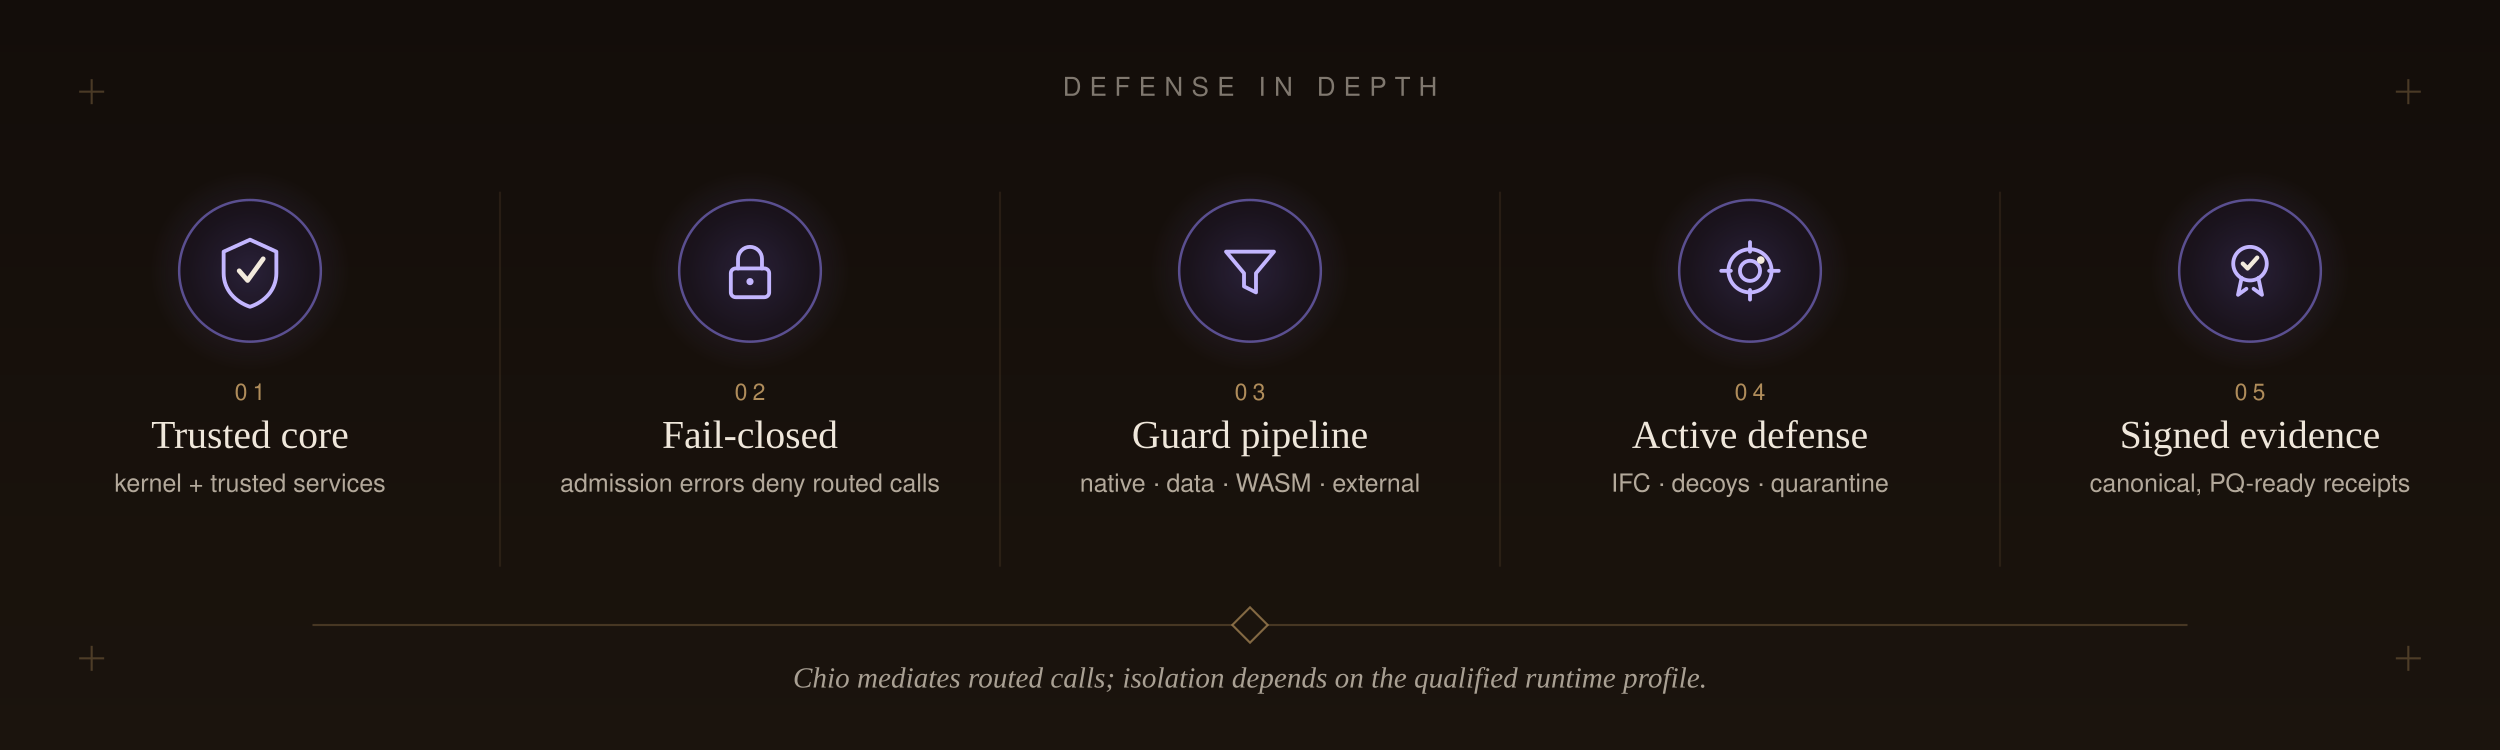
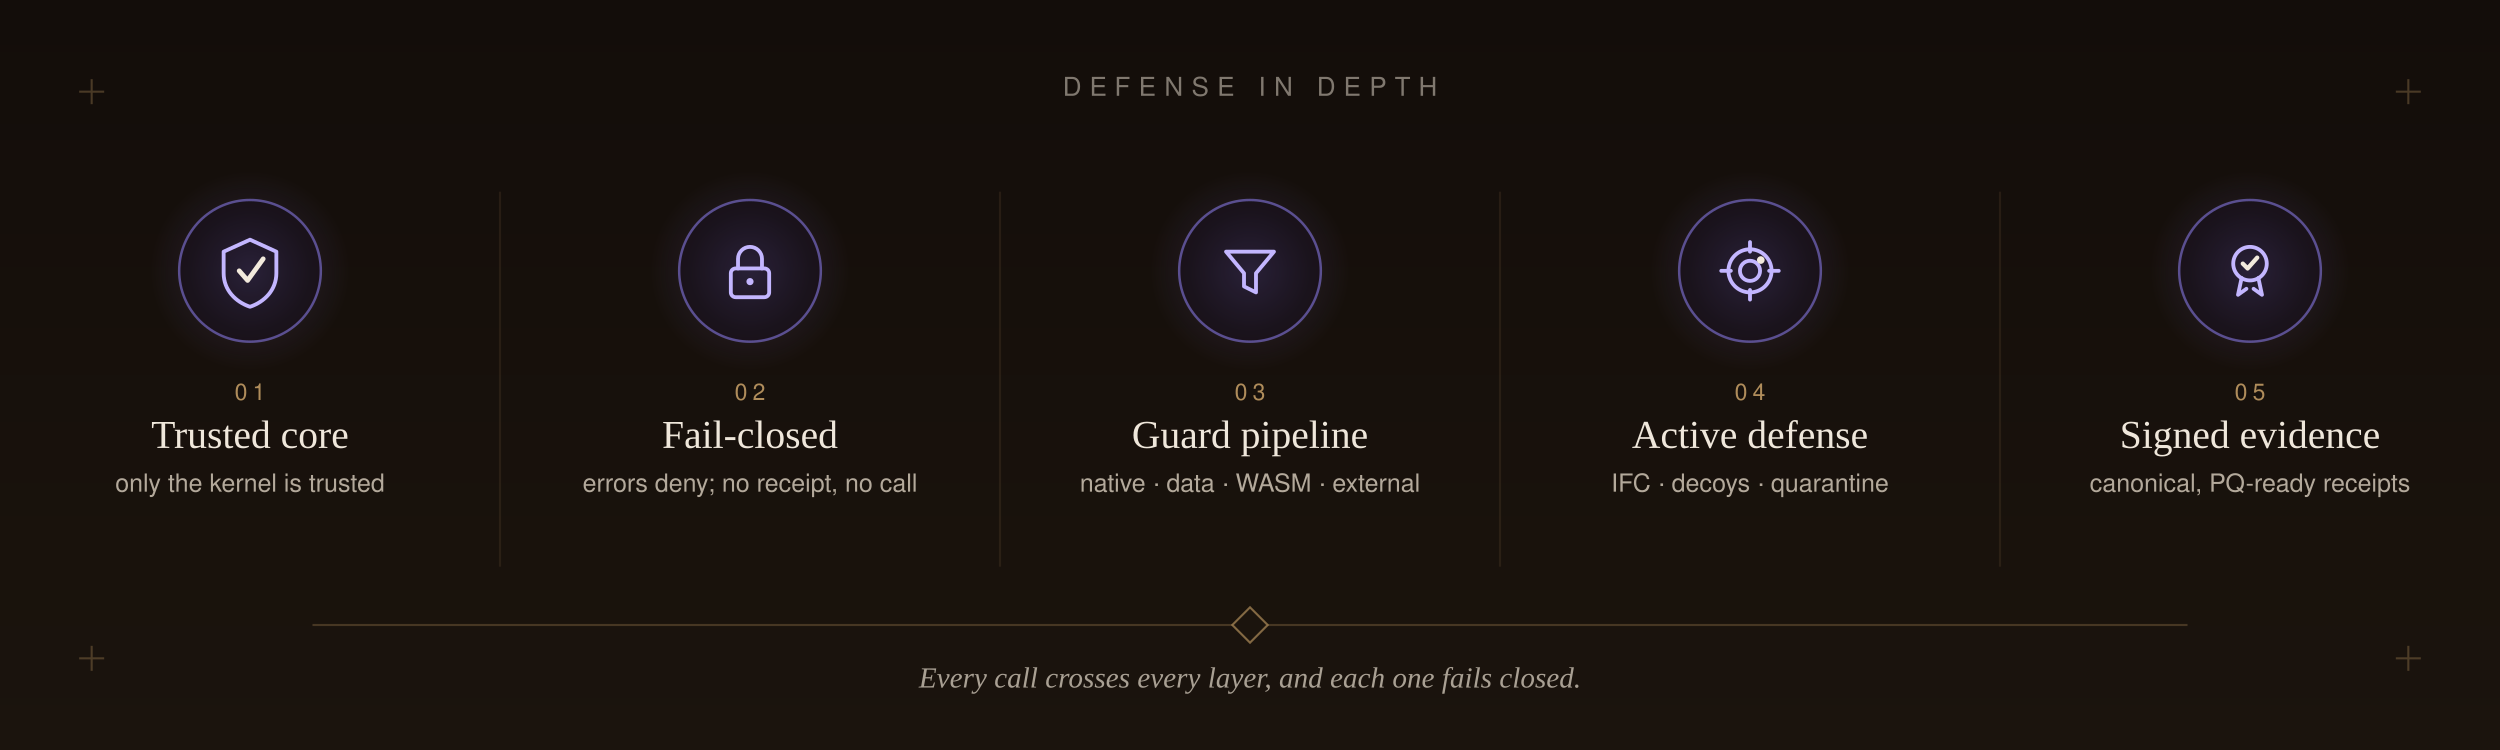
- <svg xmlns="http://www.w3.org/2000/svg" viewBox="0 0 1200 360" width="1200" height="360" role="img" aria-label="Chio defense in depth for routed calls: the kernel and its trusted services enforce admission, selected guards screen inputs and outputs, and signed receipts record decisions. Isolation and additional defenses depend on the qualified host/runtime profile. Native activity outside Chio routes is not mediated.">
+ <svg xmlns="http://www.w3.org/2000/svg" viewBox="0 0 1200 360" width="1200" height="360" role="img" aria-label="Chio defense in depth: a trusted core, fail-closed admission, a guard pipeline, active defense, and signed evidence">
  <defs>
    <linearGradient id="bg" x1="0" y1="0" x2="0" y2="1">
      <stop offset="0" stop-color="#130d0a" />
      <stop offset="1" stop-color="#1b140d" />
    </linearGradient>
    <radialGradient id="glow" cx="50%" cy="50%" r="50%">
      <stop offset="0" stop-color="#8f7ff2" stop-opacity="0.34" />
      <stop offset="0.6" stop-color="#8f7ff2" stop-opacity="0.08" />
      <stop offset="1" stop-color="#8f7ff2" stop-opacity="0" />
    </radialGradient>
  </defs>
  <rect width="1200" height="360" fill="url(#bg)" />
  <g stroke="#b08d5b" stroke-opacity="0.35" stroke-width="1">
    <path d="M38 44 H50 M44 38 V50" />
    <path d="M1150 44 H1162 M1156 38 V50" />
    <path d="M38 316 H50 M44 310 V322" />
    <path d="M1150 316 H1162 M1156 310 V322" />
  </g>
  <text x="600" y="46" text-anchor="middle" font-family="-apple-system, 'Segoe UI', Helvetica, Arial, sans-serif" font-size="12.5" letter-spacing="4" fill="#d8cfc0" fill-opacity="0.55">DEFENSE IN DEPTH</text>
  <g stroke="#b08d5b" stroke-opacity="0.12" stroke-width="1">
    <path d="M240 92 V272" />
    <path d="M480 92 V272" />
    <path d="M720 92 V272" />
    <path d="M960 92 V272" />
  </g>
  <g>
    <circle cx="120" cy="130" r="48" fill="url(#glow)" />
    <circle cx="360" cy="130" r="48" fill="url(#glow)" />
    <circle cx="600" cy="130" r="48" fill="url(#glow)" />
    <circle cx="840" cy="130" r="48" fill="url(#glow)" />
    <circle cx="1080" cy="130" r="48" fill="url(#glow)" />
  </g>
  <g fill="#16101c" fill-opacity="0.55" stroke="#8f7ff2" stroke-opacity="0.55" stroke-width="1.2">
    <circle cx="120" cy="130" r="34" />
    <circle cx="360" cy="130" r="34" />
    <circle cx="600" cy="130" r="34" />
    <circle cx="840" cy="130" r="34" />
    <circle cx="1080" cy="130" r="34" />
  </g>
  <g fill="none" stroke="#c3b6ff" stroke-width="1.6" stroke-linecap="round" stroke-linejoin="round">
    <g transform="translate(120,130) scale(1.15)">
      <path d="M0 -13 L11 -8 L11 1 C11 8 6 13 0 15 C-6 13 -11 8 -11 1 L-11 -8 Z" />
      <path d="M-4.5 0 L-1 4 L5.5 -5" stroke="#f2eadc" stroke-width="2" />
    </g>
    <g transform="translate(360,130) scale(1.15)">
      <rect x="-8" y="-1" width="16" height="12" rx="2" />
      <path d="M-5 -1 V-5 A5 5 0 0 1 5 -5 V-1" />
      <circle cx="0" cy="4.5" r="1.5" fill="#c3b6ff" stroke="none" />
    </g>
    <g transform="translate(600,130) scale(1.15)">
      <path d="M-10 -8 H10 L2.5 1 V9 L-2.5 6.5 V1 Z" />
    </g>
    <g transform="translate(840,130) scale(1.15)">
      <circle cx="0" cy="0" r="9" />
      <circle cx="0" cy="0" r="4.2" />
      <path d="M0 -12 V-8 M0 12 V8 M-12 0 H-8 M12 0 H8" />
      <circle cx="4.5" cy="-4.5" r="1.6" fill="#f2eadc" stroke="none" />
    </g>
    <g transform="translate(1080,130) scale(1.15)">
      <circle cx="0" cy="-3" r="7" />
      <path d="M-3 -3 L-1 -1 L3 -5.5" stroke="#f2eadc" stroke-width="1.8" />
      <path d="M-3.5 3 L-5 10 L-1.5 7.5" />
      <path d="M3.5 3 L5 10 L1.5 7.5" />
    </g>
  </g>
  <g text-anchor="middle" font-family="-apple-system, 'Segoe UI', Helvetica, Arial, sans-serif" font-size="11" letter-spacing="2.5" fill="#b08d5b">
    <text x="120" y="192">01</text>
    <text x="360" y="192">02</text>
    <text x="600" y="192">03</text>
    <text x="840" y="192">04</text>
    <text x="1080" y="192">05</text>
  </g>
  <g text-anchor="middle" font-family="Georgia, 'Times New Roman', serif" font-size="19" fill="#efe7db">
    <text x="120" y="215">Trusted core</text>
    <text x="360" y="215">Fail-closed</text>
    <text x="600" y="215">Guard pipeline</text>
    <text x="840" y="215">Active defense</text>
    <text x="1080" y="215">Signed evidence</text>
  </g>
  <g text-anchor="middle" font-family="-apple-system, 'Segoe UI', Helvetica, Arial, sans-serif" font-size="12" fill="#b3a99b">
-     <text x="120" y="236">kernel + trusted services</text>
-     <text x="360" y="236">admission errors deny routed calls</text>
+     <text x="120" y="236">only the kernel is trusted</text>
+     <text x="360" y="236">errors deny; no receipt, no call</text>
    <text x="600" y="236">native · data · WASM · external</text>
    <text x="840" y="236">IFC · decoys · quarantine</text>
    <text x="1080" y="236">canonical, PQ-ready receipts</text>
  </g>
  <path d="M150 300 H1050" stroke="#b08d5b" stroke-opacity="0.3" stroke-width="1" />
  <rect x="594" y="294" width="12" height="12" transform="rotate(45 600 300)" fill="#1b140d" stroke="#b08d5b" stroke-opacity="0.7" />
-   <text x="600" y="330" text-anchor="middle" font-family="Georgia, 'Times New Roman', serif" font-style="italic" font-size="14" fill="#d8cfc0" fill-opacity="0.75">Chio mediates routed calls; isolation depends on the qualified runtime profile.</text>
+   <text x="600" y="330" text-anchor="middle" font-family="Georgia, 'Times New Roman', serif" font-style="italic" font-size="14" fill="#d8cfc0" fill-opacity="0.75">Every call crosses every layer, and each one fails closed.</text>
</svg>
